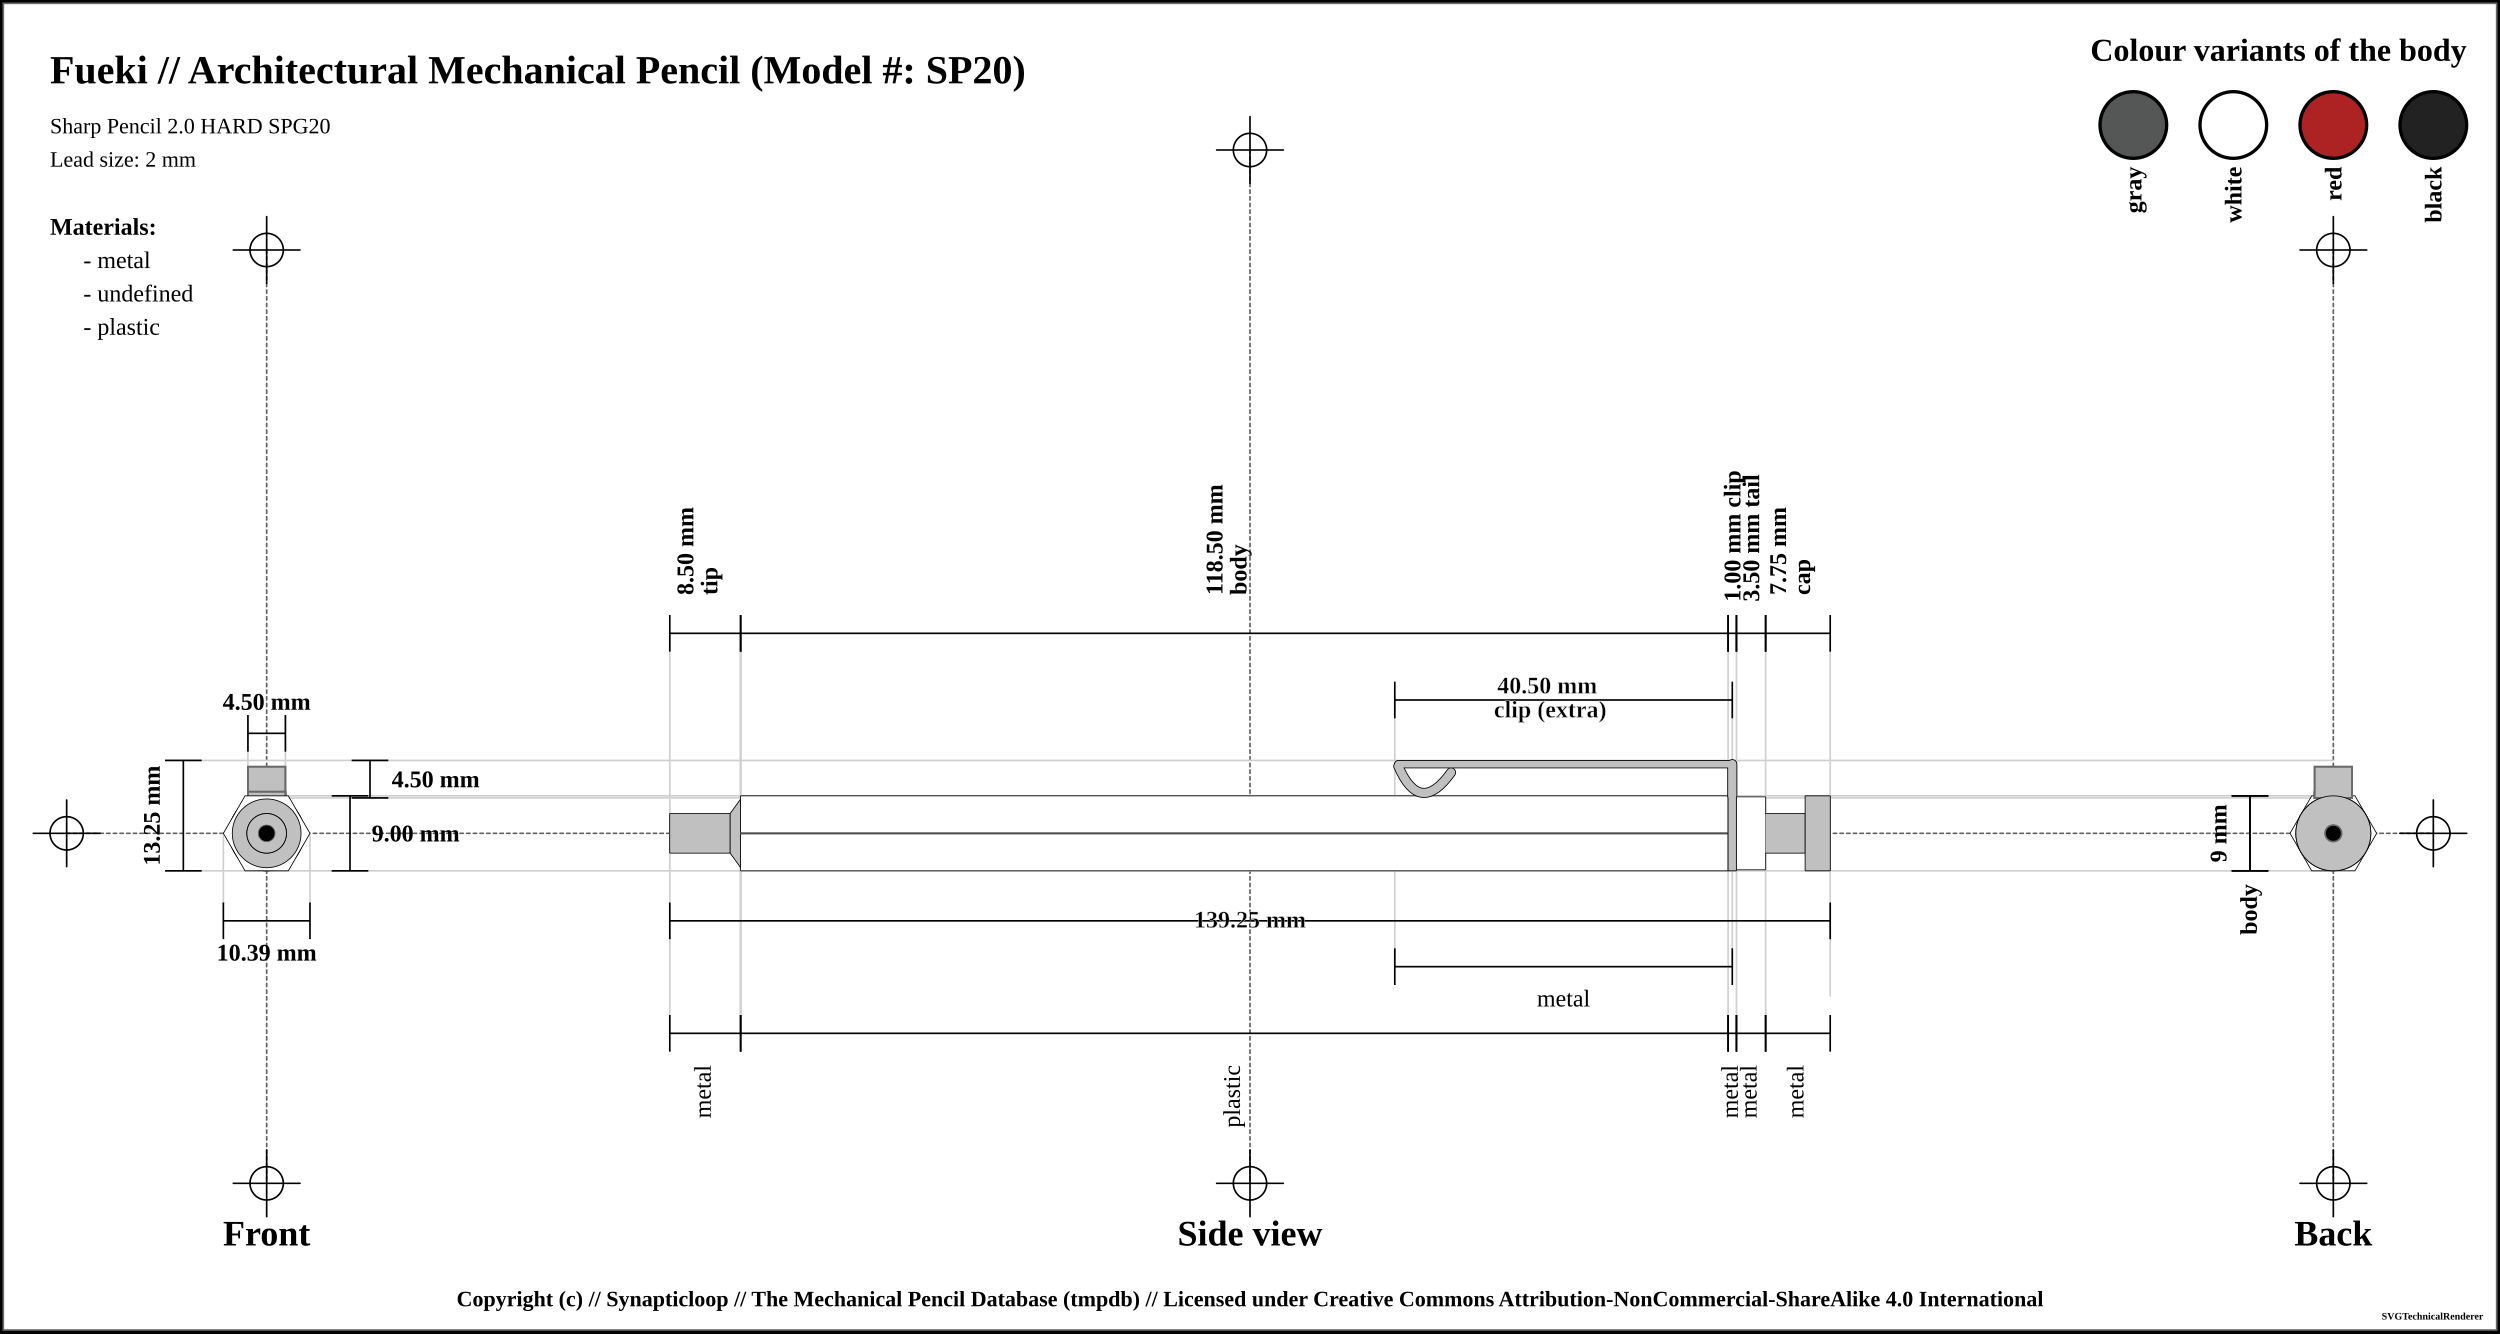
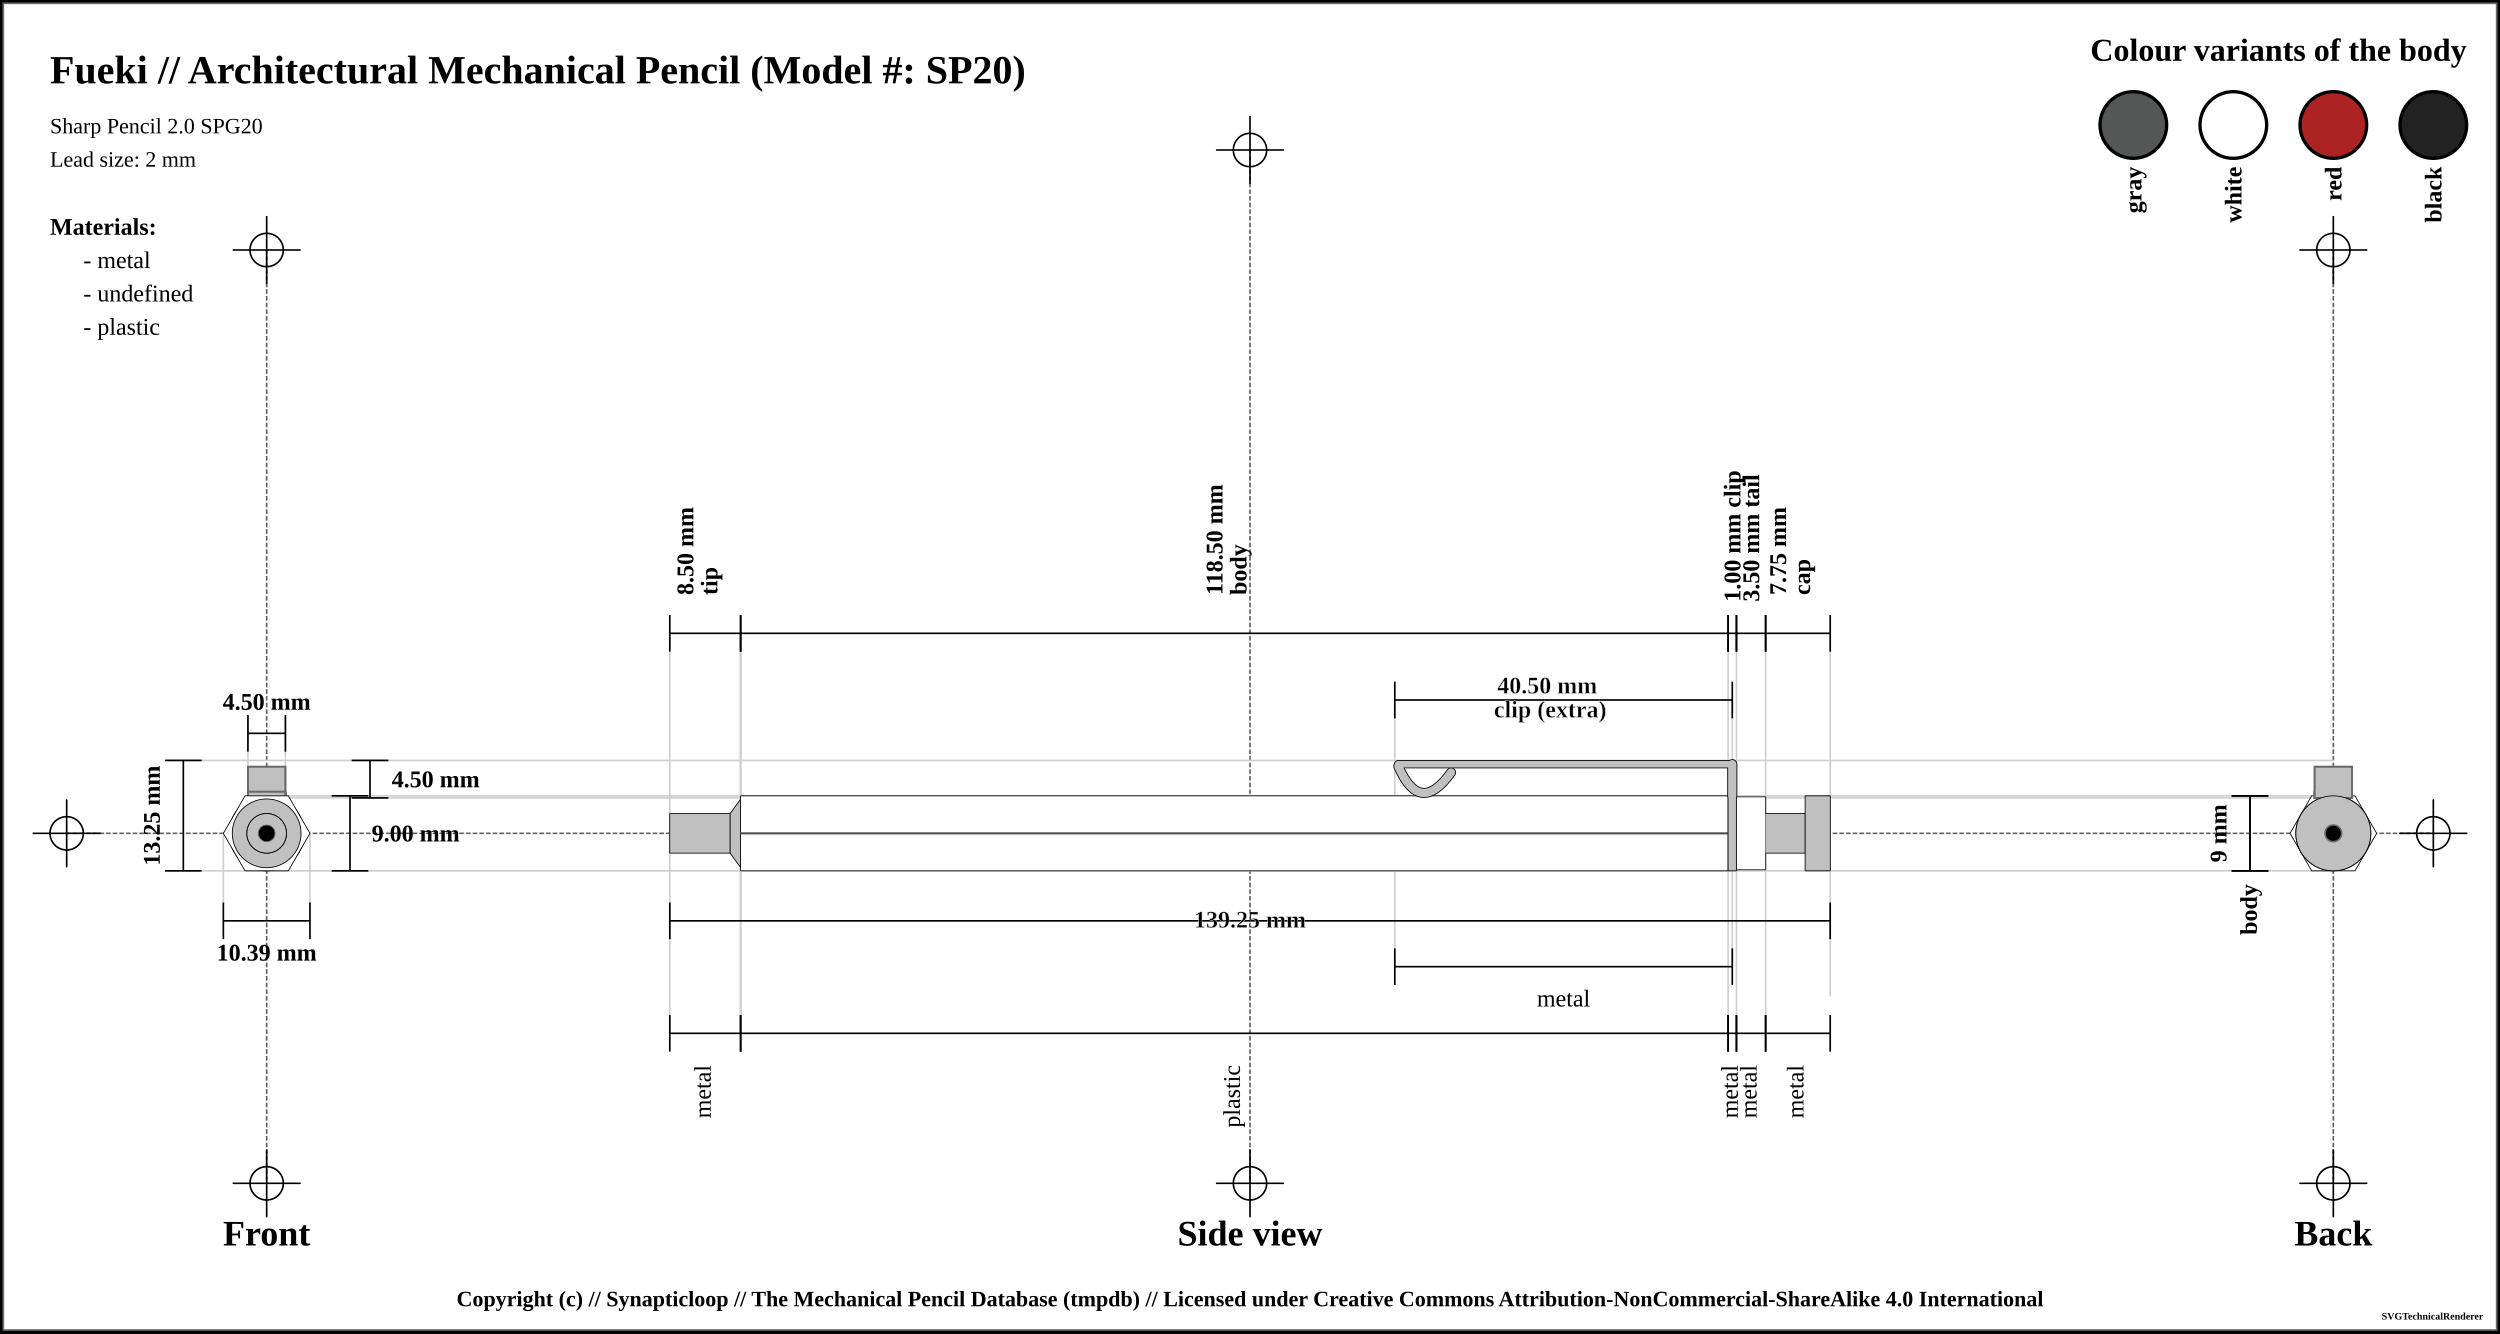
<svg xmlns="http://www.w3.org/2000/svg" width="1500" height="800">
  <pattern id="knurled-large" patternUnits="userSpaceOnUse" width="12" height="12">
    <path stroke="dimgray" stroke-linecap="round" stroke-width="1" d="M 6,6 L 12,12" />
    <path stroke="dimgray" stroke-linecap="round" stroke-width="1" d="M 6,6 L 0,12" />
    <path stroke="gray" stroke-linecap="round" stroke-width="1" d="M 6,6 L 12,0" />
    <path stroke="gray" stroke-linecap="round" stroke-width="1" d="M 6,6 L 0,0" />
  </pattern>
  <pattern id="knurled-small" patternUnits="userSpaceOnUse" width="4" height="4">
    <path stroke="dimgray" stroke-linecap="round" stroke-width="1" d="M 2,2 L 4,4" />
    <path stroke="dimgray" stroke-linecap="round" stroke-width="1" d="M 2,2 L 0,4" />
    <path stroke="gray" stroke-linecap="round" stroke-width="1" d="M 2,2 L 4,0" />
    <path stroke="gray" stroke-linecap="round" stroke-width="1" d="M 2,2 L 0,0" />
  </pattern>
  <pattern id="knurled" patternUnits="userSpaceOnUse" width="8" height="8">
    <path stroke="dimgray" stroke-linecap="round" stroke-width="1" d="M 4,4 L 8,8" />
    <path stroke="dimgray" stroke-linecap="round" stroke-width="1" d="M 4,4 L 0,8" />
    <path stroke="gray" stroke-linecap="round" stroke-width="1" d="M 4,4 L 8,0" />
    <path stroke="gray" stroke-linecap="round" stroke-width="1" d="M 4,4 L 0,0" />
  </pattern>
  <pattern id="lined" patternUnits="userSpaceOnUse" width="3" height="3">
    <path stroke="dimgray" stroke-linecap="round" stroke-width="1" d="M 0,0 L 3,0" />
  </pattern>
  <pattern id="ridged" patternUnits="userSpaceOnUse" width="3" height="3">
    <path stroke="dimgray" stroke-linecap="round" stroke-width="1" d="M 0,0 L 0,3" />
  </pattern>
  <pattern id="spring" patternUnits="userSpaceOnUse" width="8" height="60">
    <path stroke="dimgray" stroke-linecap="round" stroke-width="2" d="M 1,1 L 8,60" />
    <path stroke="white" stroke-linecap="round" stroke-width="1" d="M 1,1 L 8,60" />
  </pattern>
  <rect x="0" y="0" width="1500" height="800" fill="white" stroke="black" stroke-width="4" />
  <rect x="2" y="2" width="1496" height="796" fill="white" stroke="dimgray" stroke-width="1" />
  <g transform="rotate(0 0 0)">
    <line x1="40" y1="500" x2="1460" y2="500" stroke-linecap="round" stroke="#5f5f5f" stroke-dasharray="2" stroke-width="1" />
    <line x1="20" y1="500" x2="60" y2="500" stroke-linecap="round" stroke="#000000" stroke-width="1" />
    <line x1="40" y1="480" x2="40" y2="520" stroke="#000000" stroke-linecap="round" stroke-width="1" />
    <circle r="10" cx="40" cy="500" fill="white" fill-opacity="0" stroke="#000000" stroke-width="1" />
    <line x1="1440" y1="500" x2="1480" y2="500" stroke-linecap="round" stroke="#000000" stroke-width="1" />
    <line x1="1460" y1="480" x2="1460" y2="520" stroke="#000000" stroke-linecap="round" stroke-width="1" />
    <circle r="10" cx="1460" cy="500" fill="white" fill-opacity="0" stroke="#000000" stroke-width="1" />
    <line x1="750" y1="90" x2="750" y2="710" stroke="#5f5f5f" stroke-linecap="round" stroke-dasharray="2" stroke-width="1" />
    <line x1="730" y1="90" x2="770" y2="90" stroke-linecap="round" stroke="#000000" stroke-width="1" />
    <line x1="750" y1="70" x2="750" y2="110" stroke="#000000" stroke-linecap="round" stroke-width="1" />
    <circle r="10" cx="750" cy="90" fill="white" fill-opacity="0" stroke="#000000" stroke-width="1" />
    <line x1="730" y1="710" x2="770" y2="710" stroke-linecap="round" stroke="#000000" stroke-width="1" />
    <line x1="750" y1="690" x2="750" y2="730" stroke="#000000" stroke-linecap="round" stroke-width="1" />
    <circle r="10" cx="750" cy="710" fill="white" fill-opacity="0" stroke="#000000" stroke-width="1" />
    <line x1="160" y1="150" x2="160" y2="710" stroke="#5f5f5f" stroke-linecap="round" stroke-dasharray="2" stroke-width="1" />
    <line x1="140" y1="150" x2="180" y2="150" stroke-linecap="round" stroke="#000000" stroke-width="1" />
    <line x1="160" y1="130" x2="160" y2="170" stroke="#000000" stroke-linecap="round" stroke-width="1" />
    <circle r="10" cx="160" cy="150" fill="white" fill-opacity="0" stroke="#000000" stroke-width="1" />
    <line x1="140" y1="710" x2="180" y2="710" stroke-linecap="round" stroke="#000000" stroke-width="1" />
    <line x1="160" y1="690" x2="160" y2="730" stroke="#000000" stroke-linecap="round" stroke-width="1" />
    <circle r="10" cx="160" cy="710" fill="white" fill-opacity="0" stroke="#000000" stroke-width="1" />
    <line x1="1400" y1="150" x2="1400" y2="710" stroke="#5f5f5f" stroke-linecap="round" stroke-dasharray="2" stroke-width="1" />
    <line x1="1380" y1="150" x2="1420" y2="150" stroke-linecap="round" stroke="#000000" stroke-width="1" />
    <line x1="1400" y1="130" x2="1400" y2="170" stroke="#000000" stroke-linecap="round" stroke-width="1" />
    <circle r="10" cx="1400" cy="150" fill="white" fill-opacity="0" stroke="#000000" stroke-width="1" />
    <line x1="1380" y1="710" x2="1420" y2="710" stroke-linecap="round" stroke="#000000" stroke-width="1" />
    <line x1="1400" y1="690" x2="1400" y2="730" stroke="#000000" stroke-linecap="round" stroke-width="1" />
    <circle r="10" cx="1400" cy="710" fill="white" fill-opacity="0" stroke="#000000" stroke-width="1" />
    <text x="30" y="50" font-size="2.0em" font-weight="bold"> Fueki // Architectural Mechanical Pencil (Model #: SP20)</text>
-     <text x="30" y="80" font-size="1.1em"> Sharp Pencil 2.0 HARD SPG20</text>
+     <text x="30" y="80" font-size="1.1em"> Sharp Pencil 2.0 SPG20</text>
    <text x="30" y="100" font-size="1.1em"> Lead size: 2 mm</text>
    <text x="1480" y="30" font-size="1.6em" font-weight="bold" text-anchor="end" dominant-baseline="central">Colour variants of the body</text>
    <rect x="1440" y="55" width="40" rx="50%" ry="50%" height="40" stroke="black" stroke-width="2" fill="#222222" fill-opacity="1" />
    <text x="1460" y="100" transform="rotate(-90, 1460, 100)" font-size="1.2em" font-weight="bold" text-anchor="end" dominant-baseline="central">black</text>
    <rect x="1380" y="55" width="40" rx="50%" ry="50%" height="40" stroke="black" stroke-width="2" fill="#ad2323" fill-opacity="1" />
    <text x="1400" y="100" transform="rotate(-90, 1400, 100)" font-size="1.2em" font-weight="bold" text-anchor="end" dominant-baseline="central">red</text>
    <rect x="1320" y="55" width="40" rx="50%" ry="50%" height="40" stroke="black" stroke-width="2" fill="white" fill-opacity="1" />
    <text x="1340" y="100" transform="rotate(-90, 1340, 100)" font-size="1.2em" font-weight="bold" text-anchor="end" dominant-baseline="central">white</text>
    <rect x="1260" y="55" width="40" rx="50%" ry="50%" height="40" stroke="black" stroke-width="2" fill="#555756" fill-opacity="1" />
    <text x="1280" y="100" transform="rotate(-90, 1280, 100)" font-size="1.2em" font-weight="bold" text-anchor="end" dominant-baseline="central">gray</text>
    <text x="30" y="136" font-size="1.2em" font-weight="bold" text-anchor="start" dominant-baseline="central">Materials:</text>
    <text x="50" y="156" font-size="1.2em" text-anchor="start" dominant-baseline="central"> - metal</text>
    <text x="50" y="176" font-size="1.2em" text-anchor="start" dominant-baseline="central"> - undefined</text>
    <text x="50" y="196" font-size="1.2em" text-anchor="start" dominant-baseline="central"> - plastic</text>
    <line x1="100" y1="456.25" x2="1400" y2="456.25" stroke-linecap="round" stroke="#cfcfcf" stroke-width="1" />
    <line x1="160" y1="478.75" x2="1400" y2="478.75" stroke-linecap="round" stroke="#cfcfcf" stroke-width="1" />
    <line x1="148.75" y1="430" x2="148.75" y2="500" stroke="#cfcfcf" stroke-linecap="round" stroke-width="1" />
    <line x1="171.25" y1="430" x2="171.25" y2="500" stroke="#cfcfcf" stroke-linecap="round" stroke-width="1" />
    <line x1="160" y1="477.5" x2="1400" y2="477.5" stroke-linecap="round" stroke="#cfcfcf" stroke-width="1" />
    <line x1="100" y1="522.5" x2="1400" y2="522.5" stroke-linecap="round" stroke="#cfcfcf" stroke-width="1" />
    <line x1="134.019" y1="500" x2="134.019" y2="542.5" stroke="#cfcfcf" stroke-linecap="round" stroke-width="1" />
    <line x1="185.981" y1="500" x2="185.981" y2="542.5" stroke="#cfcfcf" stroke-linecap="round" stroke-width="1" />
    <line x1="401.875" y1="380" x2="401.875" y2="620" stroke="#cfcfcf" stroke-linecap="round" stroke-width="1" />
    <line x1="444.375" y1="380" x2="444.375" y2="620" stroke="#cfcfcf" stroke-linecap="round" stroke-width="1" />
    <line x1="444.375" y1="380" x2="444.375" y2="620" stroke="#cfcfcf" stroke-linecap="round" stroke-width="1" />
    <line x1="444.375" y1="380" x2="444.375" y2="620" stroke="#cfcfcf" stroke-linecap="round" stroke-width="1" />
    <line x1="1036.875" y1="380" x2="1036.875" y2="620" stroke="#cfcfcf" stroke-linecap="round" stroke-width="1" />
    <line x1="836.875" y1="420" x2="836.875" y2="580" stroke="#cfcfcf" stroke-linecap="round" stroke-width="1" />
    <line x1="1039.375" y1="420" x2="1039.375" y2="580" stroke="#cfcfcf" stroke-linecap="round" stroke-width="1" />
    <line x1="1041.875" y1="380" x2="1041.875" y2="620" stroke="#cfcfcf" stroke-linecap="round" stroke-width="1" />
    <line x1="1059.375" y1="380" x2="1059.375" y2="620" stroke="#cfcfcf" stroke-linecap="round" stroke-width="1" />
    <line x1="1098.125" y1="389.5" x2="1098.125" y2="597.5" stroke="#cfcfcf" stroke-linecap="round" stroke-width="1" />
    <text x="160" y="740" font-size="1.8em" font-weight="bold" text-anchor="middle" dominant-baseline="central">Front</text>
    <text x="750" y="740" font-size="1.8em" font-weight="bold" text-anchor="middle" dominant-baseline="central">Side view</text>
    <text x="1400" y="740" font-size="1.8em" font-weight="bold" text-anchor="middle" dominant-baseline="central">Back</text>
    <line x1="148.75" y1="429" x2="148.75" y2="451" stroke="black" stroke-width="1" />
    <line x1="148.75" y1="440" x2="171.25" y2="440" stroke="black" stroke-width="1" />
    <line x1="171.25" y1="429" x2="171.25" y2="451" stroke="black" stroke-width="1" />
    <text x="160" y="421" font-size="1.2em" font-weight="bold" text-anchor="middle" dominant-baseline="central" fill="black">
      <tspan x="160" dy="0">4.50 mm</tspan>
    </text>
    <line x1="211" y1="456.25" x2="233" y2="456.25" stroke="black" stroke-width="1" />
    <line x1="222" y1="456.25" x2="222" y2="478.75" stroke="black" stroke-width="1" />
    <line x1="211" y1="478.75" x2="233" y2="478.75" stroke="black" stroke-width="1" />
    <text x="235" y="467.5" font-size="1.2em" font-weight="bold" text-anchor="start" dominant-baseline="central" fill="black">4.50 mm</text>
    <line x1="199" y1="477.5" x2="221" y2="477.5" stroke="black" stroke-width="1" />
    <line x1="210" y1="477.5" x2="210" y2="522.5" stroke="black" stroke-width="1" />
    <line x1="199" y1="522.5" x2="221" y2="522.5" stroke="black" stroke-width="1" />
    <text x="223" y="500" font-size="1.2em" font-weight="bold" text-anchor="start" dominant-baseline="central" fill="black">9.00 mm</text>
    <line x1="99" y1="456.25" x2="121" y2="456.25" stroke="black" stroke-width="1" />
    <line x1="110" y1="456.25" x2="110" y2="522.5" stroke="black" stroke-width="1" />
    <line x1="99" y1="522.5" x2="121" y2="522.5" stroke="black" stroke-width="1" />
    <text x="91" y="489.375" transform="rotate(-90, 91, 489.375)" font-size="1.2em" font-weight="bold" text-anchor="middle" dominant-baseline="central" fill="black">13.25 mm</text>
    <line x1="134.019" y1="541.5" x2="134.019" y2="563.5" stroke="black" stroke-width="1" />
    <line x1="134.019" y1="552.5" x2="185.981" y2="552.5" stroke="black" stroke-width="1" />
    <line x1="185.981" y1="541.5" x2="185.981" y2="563.5" stroke="black" stroke-width="1" />
    <text x="160" y="571.5" font-size="1.2em" font-weight="bold" text-anchor="middle" dominant-baseline="central" fill="black">
      <tspan x="160" dy="0">10.39 mm</tspan>
    </text>
    <line x1="401.875" y1="369" x2="401.875" y2="391" stroke="black" stroke-width="1" />
    <line x1="401.875" y1="380" x2="444.375" y2="380" stroke="black" stroke-width="1" />
    <line x1="444.375" y1="369" x2="444.375" y2="391" stroke="black" stroke-width="1" />
    <text x="423.125" y="361" font-size="1.2em" transform="rotate(-90, 411.125, 361)" font-weight="bold" text-anchor="start" dominant-baseline="central" fill="black">
      <tspan x="415.125" dy="0">8.50 mm</tspan>
      <tspan x="415.125" dy="1em">tip</tspan>
    </text>
    <line x1="444.375" y1="369" x2="444.375" y2="391" stroke="black" stroke-width="1" />
    <line x1="444.375" y1="380" x2="1036.875" y2="380" stroke="black" stroke-width="1" />
    <line x1="1036.875" y1="369" x2="1036.875" y2="391" stroke="black" stroke-width="1" />
    <text x="740.625" y="361" font-size="1.2em" transform="rotate(-90, 728.625, 361)" font-weight="bold" text-anchor="start" dominant-baseline="central" fill="black">
      <tspan x="732.625" dy="0">118.50 mm</tspan>
      <tspan x="732.625" dy="1em">body</tspan>
    </text>
    <line x1="1036.875" y1="369" x2="1036.875" y2="391" stroke="black" stroke-width="1" />
    <line x1="1036.875" y1="380" x2="1041.875" y2="380" stroke="black" stroke-width="1" />
    <line x1="1041.875" y1="369" x2="1041.875" y2="391" stroke="black" stroke-width="1" />
    <text x="1039.375" y="361" font-size="1.2em" transform="rotate(-90, 1039.375, 361)" font-weight="bold" text-anchor="start" dominant-baseline="central" fill="black">
      <tspan x="1039.375" dy="0">1.00 mm clip</tspan>
    </text>
    <line x1="836.875" y1="409" x2="836.875" y2="431" stroke="black" stroke-width="1" />
    <line x1="836.875" y1="420" x2="1039.375" y2="420" stroke="black" stroke-width="1" />
    <line x1="1039.375" y1="409" x2="1039.375" y2="431" stroke="black" stroke-width="1" />
    <text x="938.125" y="412" font-weight="bold" font-size="1.2em" stroke="white" stroke-width="0.25" text-anchor="middle" dominant-baseline="middle" fill="black">
      <tspan x="930.125" dy="0">40.50 mm</tspan>
      <tspan x="930.125" dy="1em">clip (extra)</tspan>
    </text>
    <line x1="1041.875" y1="369" x2="1041.875" y2="391" stroke="black" stroke-width="1" />
    <line x1="1041.875" y1="380" x2="1059.375" y2="380" stroke="black" stroke-width="1" />
    <line x1="1059.375" y1="369" x2="1059.375" y2="391" stroke="black" stroke-width="1" />
    <text x="1050.625" y="361" font-size="1.2em" transform="rotate(-90, 1050.625, 361)" font-weight="bold" text-anchor="start" dominant-baseline="central" fill="black">
      <tspan x="1050.625" dy="0">3.50 mm tail</tspan>
    </text>
    <line x1="1059.375" y1="369" x2="1059.375" y2="391" stroke="black" stroke-width="1" />
    <line x1="1059.375" y1="380" x2="1098.125" y2="380" stroke="black" stroke-width="1" />
    <line x1="1098.125" y1="369" x2="1098.125" y2="391" stroke="black" stroke-width="1" />
    <text x="1078.75" y="361" font-size="1.2em" transform="rotate(-90, 1066.75, 361)" font-weight="bold" text-anchor="start" dominant-baseline="central" fill="black">
      <tspan x="1070.75" dy="0">7.75 mm</tspan>
      <tspan x="1070.75" dy="1em">cap</tspan>
    </text>
    <line x1="1339" y1="477.5" x2="1361" y2="477.5" stroke="black" stroke-width="1" />
    <line x1="1350" y1="477.5" x2="1350" y2="522.5" stroke="black" stroke-width="1" />
    <line x1="1339" y1="522.5" x2="1361" y2="522.5" stroke="black" stroke-width="1" />
    <text x="1331" y="500" transform="rotate(-90, 1331, 500)" font-size="1.2em" font-weight="bold" text-anchor="middle" dominant-baseline="central" fill="black">9 mm</text>
    <line x1="1339" y1="477.5" x2="1361" y2="477.5" stroke="black" stroke-width="1" />
    <line x1="1350" y1="477.5" x2="1350" y2="522.5" stroke="black" stroke-width="1" />
    <line x1="1339" y1="522.5" x2="1361" y2="522.5" stroke="black" stroke-width="1" />
    <text x="1350" y="530.5" transform="rotate(-90, 1350, 530.5)" font-weight="bold" font-size="1.2em" text-anchor="end" dominant-baseline="middle" fill="black">body</text>
    <line x1="401.875" y1="541.5" x2="401.875" y2="563.5" stroke="black" stroke-width="1" />
    <line x1="401.875" y1="552.5" x2="1098.125" y2="552.5" stroke="black" stroke-width="1" />
    <line x1="1098.125" y1="541.5" x2="1098.125" y2="563.5" stroke="black" stroke-width="1" />
    <text x="750" y="552.5" font-weight="bold" font-size="1.2em" stroke="white" stroke-width="0.25" text-anchor="middle" dominant-baseline="middle" fill="black">
      <tspan x="750" dy="0">139.25 mm</tspan>
    </text>
    <line x1="401.875" y1="609" x2="401.875" y2="631" stroke="black" stroke-width="1" />
    <line x1="401.875" y1="620" x2="444.375" y2="620" stroke="black" stroke-width="1" />
    <line x1="444.375" y1="609" x2="444.375" y2="631" stroke="black" stroke-width="1" />
    <text x="423.125" y="639" font-size="1.2em" transform="rotate(-90, 423.125, 639)" text-anchor="end" dominant-baseline="middle" fill="black">
      <tspan x="423.125" dy="0">metal</tspan>
    </text>
    <line x1="444.375" y1="609" x2="444.375" y2="631" stroke="black" stroke-width="1" />
    <line x1="444.375" y1="620" x2="1036.875" y2="620" stroke="black" stroke-width="1" />
    <line x1="1036.875" y1="609" x2="1036.875" y2="631" stroke="black" stroke-width="1" />
    <text x="740.625" y="639" font-size="1.2em" transform="rotate(-90, 740.625, 639)" text-anchor="end" dominant-baseline="middle" fill="black">
      <tspan x="740.625" dy="0">plastic</tspan>
    </text>
    <line x1="836.875" y1="569" x2="836.875" y2="591" stroke="black" stroke-width="1" />
    <line x1="836.875" y1="580" x2="1039.375" y2="580" stroke="black" stroke-width="1" />
    <line x1="1039.375" y1="569" x2="1039.375" y2="591" stroke="black" stroke-width="1" />
    <text x="938.125" y="599" font-size="1.2em" text-anchor="middle" dominant-baseline="central" fill="black">
      <tspan x="938.125" dy="0">metal</tspan>
    </text>
    <line x1="1036.875" y1="609" x2="1036.875" y2="631" stroke="black" stroke-width="1" />
    <line x1="1036.875" y1="620" x2="1041.875" y2="620" stroke="black" stroke-width="1" />
    <line x1="1041.875" y1="609" x2="1041.875" y2="631" stroke="black" stroke-width="1" />
    <text x="1039.375" y="639" font-size="1.2em" transform="rotate(-90, 1039.375, 639)" text-anchor="end" dominant-baseline="middle" fill="black">
      <tspan x="1039.375" dy="0">metal</tspan>
    </text>
    <line x1="1041.875" y1="609" x2="1041.875" y2="631" stroke="black" stroke-width="1" />
    <line x1="1041.875" y1="620" x2="1059.375" y2="620" stroke="black" stroke-width="1" />
    <line x1="1059.375" y1="609" x2="1059.375" y2="631" stroke="black" stroke-width="1" />
    <text x="1050.625" y="639" font-size="1.2em" transform="rotate(-90, 1050.625, 639)" text-anchor="end" dominant-baseline="middle" fill="black">
      <tspan x="1050.625" dy="0">metal</tspan>
    </text>
    <line x1="1059.375" y1="609" x2="1059.375" y2="631" stroke="black" stroke-width="1" />
    <line x1="1059.375" y1="620" x2="1098.125" y2="620" stroke="black" stroke-width="1" />
    <line x1="1098.125" y1="609" x2="1098.125" y2="631" stroke="black" stroke-width="1" />
    <text x="1078.75" y="639" font-size="1.2em" transform="rotate(-90, 1078.75, 639)" text-anchor="end" dominant-baseline="middle" fill="black">
      <tspan x="1078.75" dy="0">metal</tspan>
    </text>
    <path d="M401.825 488.125 L438.175 488.125 L438.175 511.875 L401.825 511.875 L401.825 488.125" stroke-width="0" stroke="none" stroke-linejoin="round" fill="silver" fill-opacity="1" />
    <path d="M401.825 488.125 L438.175 488.125 M438.175 511.875 L401.825 511.875" stroke-width="0.5" stroke="black" stroke-linejoin="round" fill="silver" fill-opacity="1" />
    <path d="M438.175 488.125 L438.175 511.875" stroke-width="0.5" stroke="black" stroke-linejoin="round" fill="silver" fill-opacity="1" />
    <path d="M401.825 488.125 L401.825 511.875" stroke-width="0.5" stroke="black" stroke-linejoin="round" fill="silver" fill-opacity="1" />
    <path d="M438.075 488.125 L444.425 479.375 L444.425 520.625 L438.075 511.875 L438.075 488.125" stroke-width="0" stroke="none" stroke-linejoin="round" fill="silver" fill-opacity="1" />
    <path d="M438.075 488.125 L444.425 479.375 M444.425 520.625 L438.075 511.875" stroke-width="0.5" stroke="black" stroke-linejoin="round" fill="silver" fill-opacity="1" />
    <path d="M444.425 479.375 L444.425 520.625" stroke-width="0.5" stroke="black" stroke-linejoin="round" fill="silver" fill-opacity="1" />
    <path d="M438.075 488.125 L438.075 511.875" stroke-width="0.5" stroke="black" stroke-linejoin="round" fill="silver" fill-opacity="1" />
    <path d="M444.325 477.5 L1036.925 477.5 L1036.925 522.5 L444.325 522.5 L444.325 477.5" stroke-width="0" stroke="none" stroke-linejoin="round" fill="white" fill-opacity="1" />
    <path d="M444.325 477.5 L1036.925 477.5 M1036.925 522.5 L444.325 522.5" stroke-width="0.5" stroke="black" stroke-linejoin="round" fill="white" fill-opacity="1" />
    <path d="M1036.925 477.5 L1036.925 522.5" stroke-width="0.5" stroke="black" stroke-linejoin="round" fill="white" fill-opacity="1" />
    <path d="M444.325 477.5 L444.325 522.5" stroke-width="0.5" stroke="black" stroke-linejoin="round" fill="white" fill-opacity="1" />
    <line x1="444.375" y1="500" x2="1036.875" y2="500" stroke-width="1.5" stroke="gray" fill="gray" stroke-opacity="1.0" />
    <line x1="444.375" y1="500" x2="1036.875" y2="500" stroke-width="0.5" stroke="black" fill="none" stroke-opacity="0.5" />
    <path d="M839 459.75 Q851.875 489.75 870.625 463.5" stroke-width="6" stroke="black" fill="none" stroke-linecap="round" />
    <line x1="839" y1="458.5" x2="1039.375" y2="458.5" stroke-width="5" stroke="black" fill="dimgray" stroke-linecap="round" />
    <line x1="1039.375" y1="458.5" x2="1039.375" y2="477.25" stroke-width="6" stroke="black" fill="dimgray" stroke-linecap="round" />
    <path d="M1036.825 477.5 L1041.925 477.5 L1041.925 522.5 L1036.825 522.5 L1036.825 477.5" stroke-width="0" stroke="none" stroke-linejoin="round" fill="silver" fill-opacity="1" />
    <path d="M1036.825 477.5 L1041.925 477.5 M1041.925 522.5 L1036.825 522.5" stroke-width="0.5" stroke="black" stroke-linejoin="round" fill="silver" fill-opacity="1" />
    <path d="M1041.925 477.5 L1041.925 522.5" stroke-width="0.5" stroke="black" stroke-linejoin="round" fill="silver" fill-opacity="1" />
    <path d="M1036.825 477.5 L1036.825 522.5" stroke-width="0.5" stroke="black" stroke-linejoin="round" fill="silver" fill-opacity="1" />
    <path d="M839 459.75 Q851.875 489.75 870.625 463.5" stroke-width="5" stroke="silver" fill="none" stroke-linecap="round" />
    <line x1="839" y1="458.5" x2="1039.375" y2="458.5" stroke-width="4" stroke="silver" fill="silver" stroke-linecap="round" />
    <line x1="1039.375" y1="458.5" x2="1039.375" y2="477.25" stroke-width="5" stroke="silver" fill="silver" stroke-linecap="round" />
    <path d="M1041.825 478.125 L1059.425 478.125 L1059.425 521.875 L1041.825 521.875 L1041.825 478.125" stroke-width="0" stroke="none" stroke-linejoin="round" fill="white" fill-opacity="1" />
    <path d="M1041.825 478.125 L1059.425 478.125 M1059.425 521.875 L1041.825 521.875" stroke-width="0.5" stroke="black" stroke-linejoin="round" fill="white" fill-opacity="1" />
    <path d="M1059.425 478.125 L1059.425 521.875" stroke-width="0.5" stroke="black" stroke-linejoin="round" fill="white" fill-opacity="1" />
    <path d="M1041.825 478.125 L1041.825 521.875" stroke-width="0.5" stroke="black" stroke-linejoin="round" fill="white" fill-opacity="1" />
    <path d="M1059.325 488.125 L1083.175 488.125 L1083.175 511.875 L1059.325 511.875 L1059.325 488.125" stroke-width="0" stroke="none" stroke-linejoin="round" fill="silver" fill-opacity="1" />
    <path d="M1059.325 488.125 L1083.175 488.125 M1083.175 511.875 L1059.325 511.875" stroke-width="0.5" stroke="black" stroke-linejoin="round" fill="silver" fill-opacity="1" />
    <path d="M1083.175 488.125 L1083.175 511.875" stroke-width="0.5" stroke="black" stroke-linejoin="round" fill="silver" fill-opacity="1" />
    <path d="M1083.075 477.5 L1098.175 477.5 L1098.175 522.5 L1083.075 522.5 L1083.075 477.5" stroke-width="0" stroke="none" stroke-linejoin="round" fill="silver" fill-opacity="1" />
    <path d="M1083.075 477.5 L1098.175 477.5 M1098.175 522.5 L1083.075 522.5" stroke-width="0.5" stroke="black" stroke-linejoin="round" fill="silver" fill-opacity="1" />
    <path d="M1098.175 477.5 L1098.175 522.5" stroke-width="0.5" stroke="black" stroke-linejoin="round" fill="silver" fill-opacity="1" />
    <path d="M1083.075 477.5 L1083.075 522.5" stroke-width="0.5" stroke="black" stroke-linejoin="round" fill="silver" fill-opacity="1" />
    <circle r="22.5" cx="160" cy="500" fill="silver" fill-opacity="1" stroke="black" stroke-width="0.5" />
    <circle r="11.875" cx="160" cy="500" fill="silver" fill-opacity="1" stroke="black" stroke-width="0.5" />
    <circle r="21.875" cx="160" cy="500" fill="white" fill-opacity="1" stroke="black" stroke-width="0.5" />
    <circle r="22.5" cx="160" cy="500" fill="silver" fill-opacity="1" stroke="black" stroke-width="0.5" />
    <rect x="148.75" y="460" width="22.5" height="18.75" rx="0" ry="0" stroke-width="1.0" stroke="dimgray" fill="silver" />
    <rect x="148.75" y="460" width="22.5" height="18.75" rx="0" ry="0" stroke-width="1.0" stroke="dimgray" fill="none" />
    <rect x="148.75" y="475.75" width="22.5" height="3" rx="0" ry="0" stroke-width="1.0" stroke="dimgray" fill="silver" />
    <rect x="148.75" y="475.75" width="22.5" height="3" rx="0" ry="0" stroke-width="1.0" stroke="dimgray" fill="none" />
    <rect x="148.75" y="475" width="22.5" height="3.75" rx="0" ry="0" stroke-width="1.0" stroke="dimgray" fill="silver" />
    <rect x="148.75" y="475" width="22.5" height="3.75" rx="0" ry="0" stroke-width="1.0" stroke="dimgray" fill="none" />
    <polygon points="147.01,477.5 172.99,477.5 185.981,500 172.99,522.5 147.01,522.5 134.019,500 " stroke="black" stroke-width="0.5" fill="white" fill-opacity="1" />
    <circle r="20.625" cx="160" cy="500" stroke="black" stroke-width="0.5" fill="silver" fill-opacity="1" />
    <circle r="11.875" cx="160" cy="500" stroke="black" stroke-width="0.5" fill="silver" fill-opacity="1" />
    <circle r="11.875" cx="160" cy="500" fill="silver" fill-opacity="1" stroke="black" stroke-width="0.5" />
    <circle r="5" cx="160" cy="500" fill="a" fill-opacity="1" stroke="dimgray" stroke-width="0.5" />
    <circle r="11.875" cx="1400" cy="500" fill="silver" fill-opacity="1" stroke="black" stroke-width="0.5" />
    <circle r="11.875" cx="1400" cy="500" stroke="black" stroke-width="0.5" fill="silver" fill-opacity="1" />
    <circle r="20.625" cx="1400" cy="500" stroke="black" stroke-width="0.5" fill="silver" fill-opacity="1" />
    <polygon points="1387.01,477.5 1412.99,477.5 1425.981,500 1412.99,522.5 1387.01,522.5 1374.019,500 " stroke="black" stroke-width="0.5" fill="white" fill-opacity="1" />
    <circle r="22.5" cx="1400" cy="500" fill="silver" fill-opacity="1" stroke="black" stroke-width="0.5" />
    <rect x="1388.75" y="475" width="22.5" height="3.75" rx="0" ry="0" stroke-width="1.0" stroke="dimgray" fill="silver" />
    <rect x="1388.75" y="475" width="22.5" height="3.75" rx="0" ry="0" stroke-width="1.0" stroke="dimgray" fill="none" />
    <rect x="1388.75" y="475.75" width="22.5" height="3" rx="0" ry="0" stroke-width="1.0" stroke="dimgray" fill="silver" />
    <rect x="1388.75" y="475.75" width="22.5" height="3" rx="0" ry="0" stroke-width="1.0" stroke="dimgray" fill="none" />
    <rect x="1388.75" y="460" width="22.5" height="18.75" rx="0" ry="0" stroke-width="1.0" stroke="dimgray" fill="silver" />
    <rect x="1388.75" y="460" width="22.5" height="18.75" rx="0" ry="0" stroke-width="1.0" stroke="dimgray" fill="none" />
    <circle r="21.875" cx="1400" cy="500" fill="white" fill-opacity="1" stroke="black" stroke-width="0.5" />
    <circle r="11.875" cx="1400" cy="500" fill="silver" fill-opacity="1" stroke="black" stroke-width="0.5" />
    <circle r="22.5" cx="1400" cy="500" fill="silver" fill-opacity="1" stroke="black" stroke-width="0.5" />
    <circle r="5" cx="1400" cy="500" fill="a" fill-opacity="1" stroke="dimgray" stroke-width="1" />
  </g>
  <text x="50%" y="780" font-size="1.1em" font-weight="bold" text-anchor="middle" dominant-baseline="middle">Copyright (c) // Synapticloop // The Mechanical Pencil Database (tmpdb) // Licensed under Creative Commons Attribution-NonCommercial-ShareAlike 4.0 International</text>
  <text x="1490" y="790" font-size="0.5em" font-weight="bold" text-anchor="end" dominant-baseline="middle">SVGTechnicalRenderer</text>
</svg>
